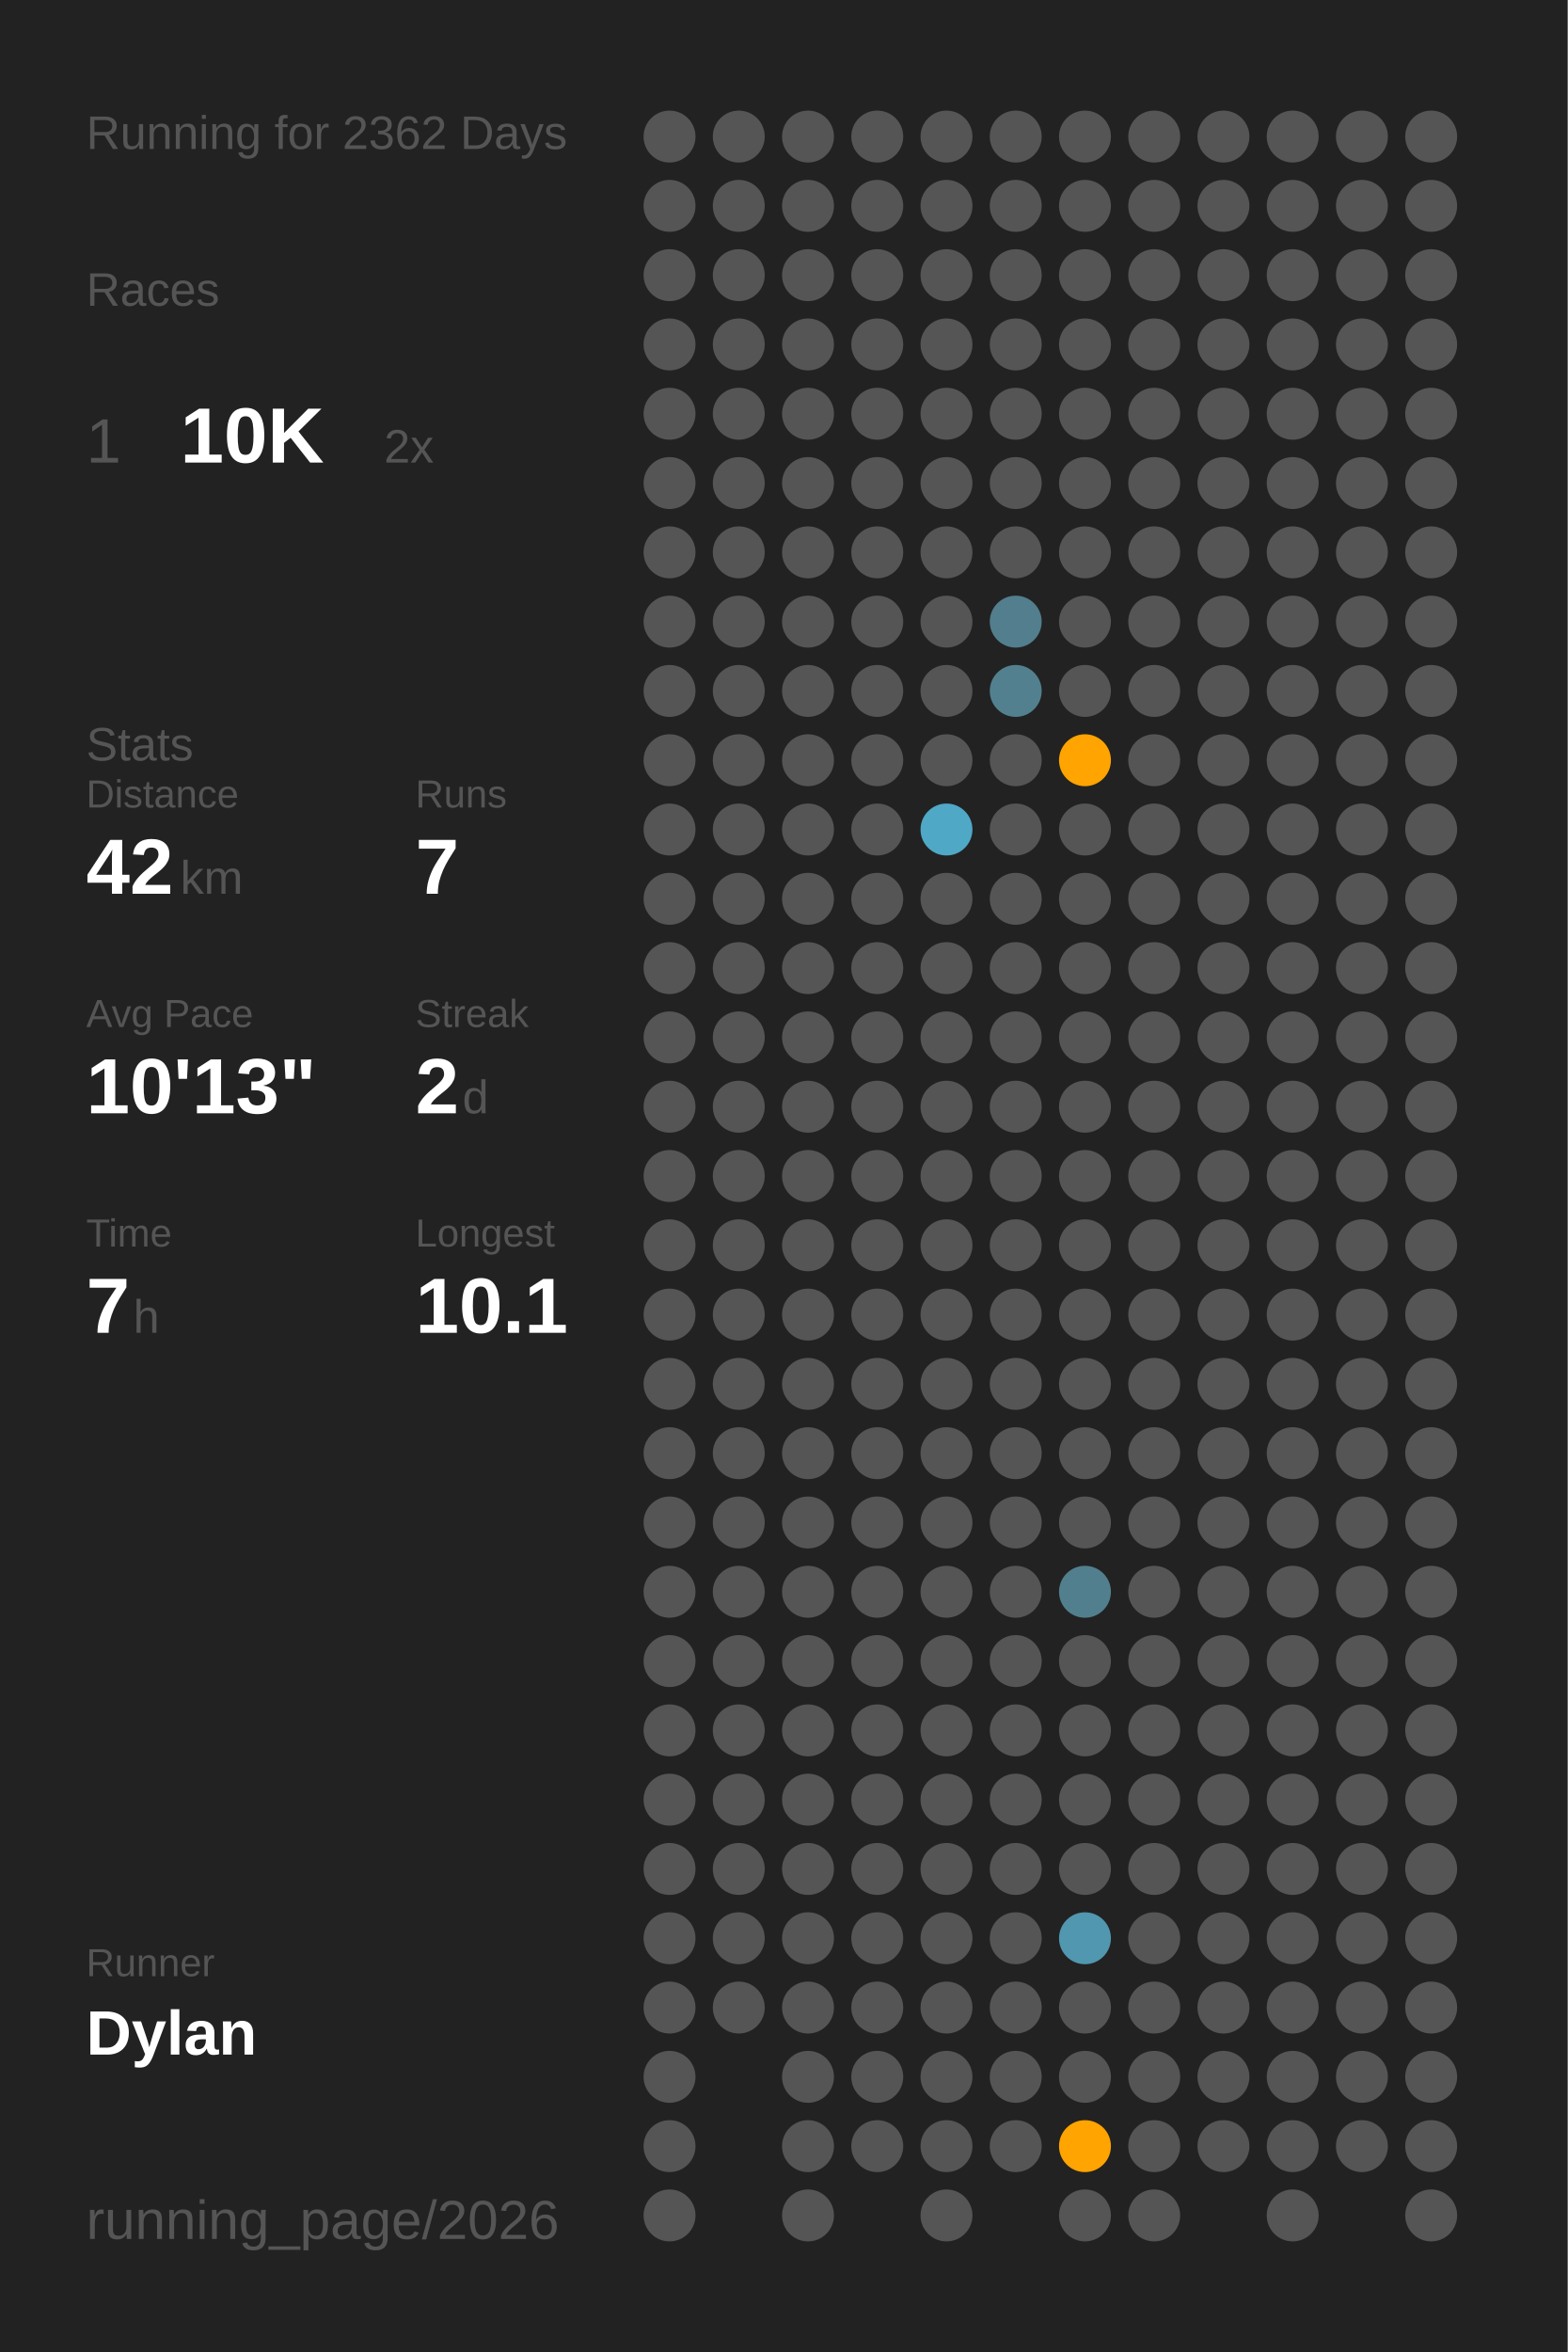
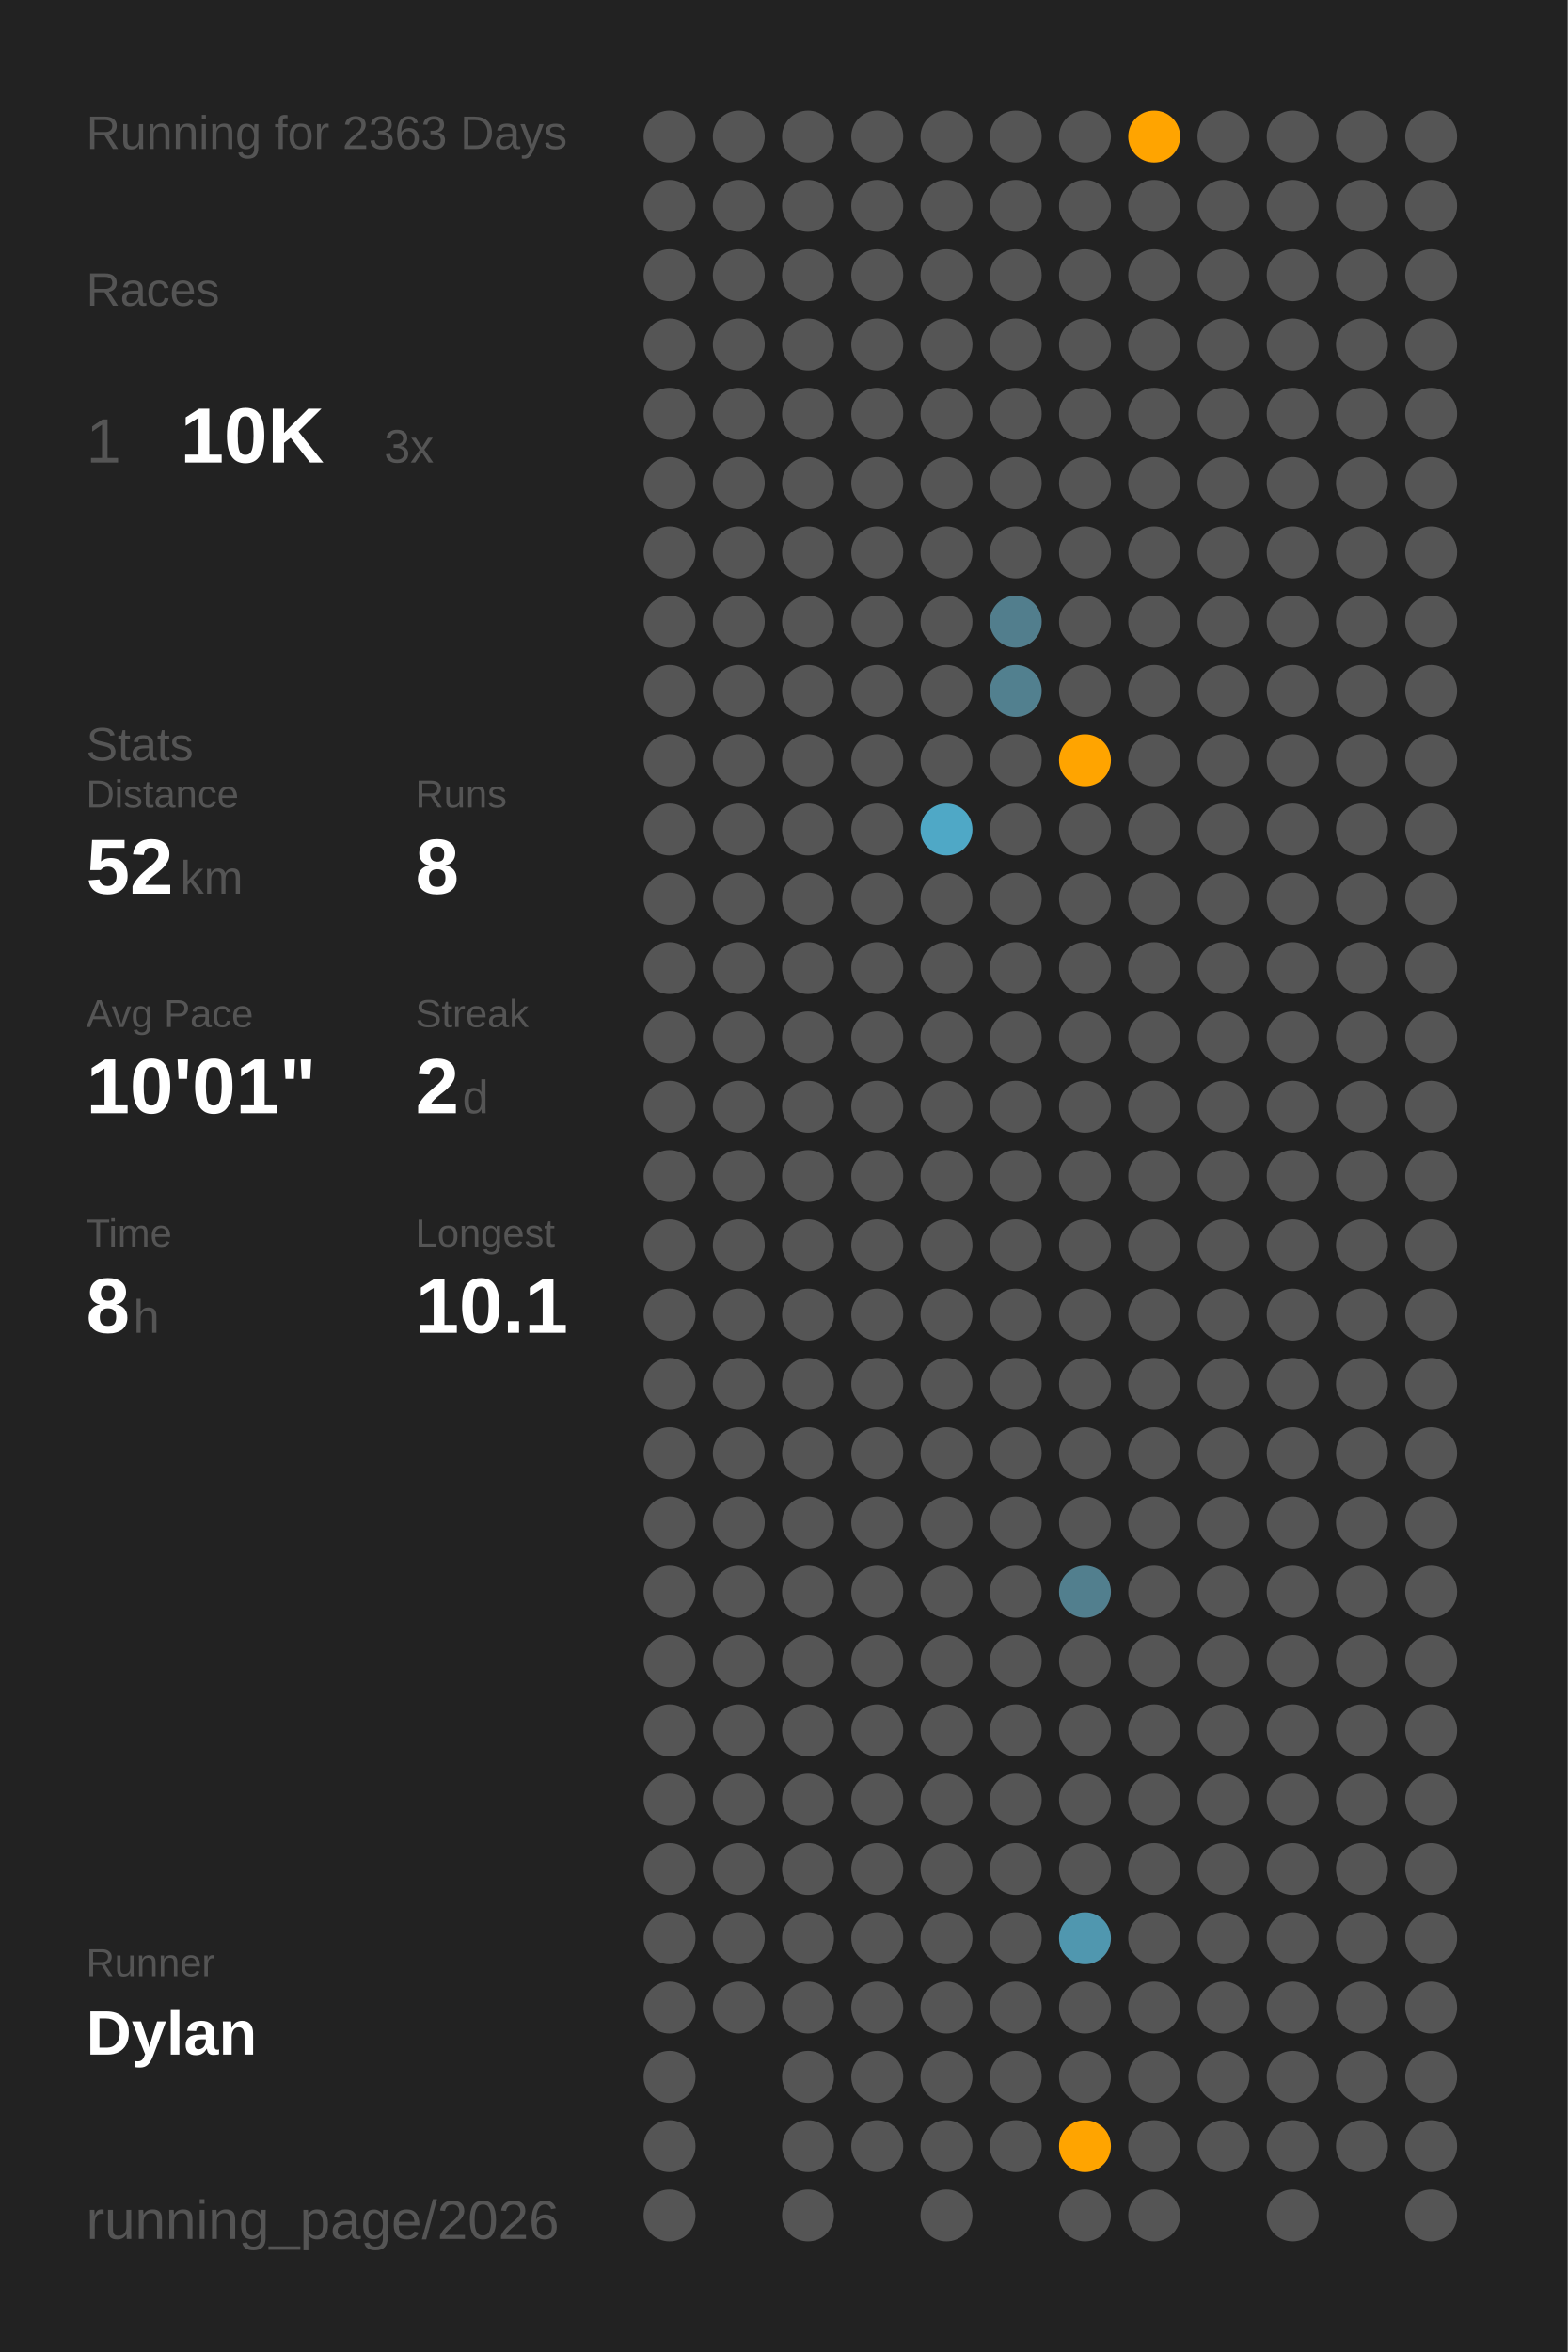
<svg xmlns="http://www.w3.org/2000/svg" baseProfile="full" class="activity-poster" data-activity-mode="running" data-poster-role="poster" data-poster-type="year_summary" height="300mm" version="1.1" viewBox="0,0,200,300" width="200mm">
  <defs />
  <rect class="poster-background" data-poster-role="background" fill="#222222" height="300" stroke="none" width="200" x="0" y="0" />
-   <text fill="#555555" style="font-size:6px; font-family:Arial;" x="11" y="19">Running for 2362 Days</text>
+   <text fill="#555555" style="font-size:6px; font-family:Arial;" x="11" y="19">Running for 2363 Days</text>
  <text fill="#555555" style="font-size:6px; font-family:Arial;" x="11" y="39">Races</text>
  <text fill="#555555" style="font-size:8px; font-family:Arial;" x="11" y="59">1</text>
  <text fill="#FFFFFF" style="font-size:10px; font-family:Arial; font-weight:bold;" x="23" y="59">10K</text>
-   <text fill="#555555" style="font-size:6px; font-family:Arial;" x="49" y="59">2x</text>
+   <text fill="#555555" style="font-size:6px; font-family:Arial;" x="49" y="59">3x</text>
  <text fill="#555555" style="font-size:6px; font-family:Arial;" x="11" y="97">Stats</text>
  <text fill="#555555" style="font-size:5px; font-family:Arial;" x="11" y="103">Distance</text>
-   <text fill="#FFFFFF" style="font-size:10px; font-family:Arial; font-weight:bold;" x="11" y="114">42</text>
+   <text fill="#FFFFFF" style="font-size:10px; font-family:Arial; font-weight:bold;" x="11" y="114">52</text>
  <text fill="#555555" style="font-size:6px; font-family:Arial;" x="23" y="114">km</text>
  <text fill="#555555" style="font-size:5px; font-family:Arial;" x="53" y="103">Runs</text>
-   <text fill="#FFFFFF" style="font-size:10px; font-family:Arial; font-weight:bold;" x="53" y="114">7</text>
+   <text fill="#FFFFFF" style="font-size:10px; font-family:Arial; font-weight:bold;" x="53" y="114">8</text>
  <text fill="#555555" style="font-size:5px; font-family:Arial;" x="11" y="131">Avg Pace</text>
-   <text fill="#FFFFFF" style="font-size:10px; font-family:Arial; font-weight:bold;" x="11" y="142">10'13"</text>
+   <text fill="#FFFFFF" style="font-size:10px; font-family:Arial; font-weight:bold;" x="11" y="142">10'01"</text>
  <text fill="#555555" style="font-size:5px; font-family:Arial;" x="53" y="131">Streak</text>
  <text fill="#FFFFFF" style="font-size:10px; font-family:Arial; font-weight:bold;" x="53" y="142">2</text>
  <text fill="#555555" style="font-size:6px; font-family:Arial;" x="59" y="142">d</text>
  <text fill="#555555" style="font-size:5px; font-family:Arial;" x="11" y="159">Time</text>
-   <text fill="#FFFFFF" style="font-size:10px; font-family:Arial; font-weight:bold;" x="11" y="170">7</text>
+   <text fill="#FFFFFF" style="font-size:10px; font-family:Arial; font-weight:bold;" x="11" y="170">8</text>
  <text fill="#555555" style="font-size:6px; font-family:Arial;" x="17" y="170">h</text>
  <text fill="#555555" style="font-size:5px; font-family:Arial;" x="53" y="159">Longest</text>
  <text fill="#FFFFFF" style="font-size:10px; font-family:Arial; font-weight:bold;" x="53" y="170">10.1</text>
  <text fill="#555555" style="font-size:5px; font-family:Arial;" x="11" y="252.065">Runner</text>
  <text fill="#FFFFFF" style="font-size:8px; font-family:Arial; font-weight:bold;" x="11" y="262.065">Dylan</text>
  <text fill="#555555" style="font-size:7px; font-family:Arial;" x="11" y="285.581">running_page/2026</text>
  <circle cx="85.417" cy="17.419" fill="#555555" r="3.312" />
  <circle cx="85.417" cy="26.258" fill="#555555" r="3.312" />
  <circle cx="85.417" cy="35.097" fill="#555555" r="3.312" />
  <circle cx="85.417" cy="43.935" fill="#555555" r="3.312" />
  <circle cx="85.417" cy="52.774" fill="#555555" r="3.312" />
  <circle cx="85.417" cy="61.613" fill="#555555" r="3.312" />
  <circle cx="85.417" cy="70.452" fill="#555555" r="3.312" />
  <circle cx="85.417" cy="79.29" fill="#555555" r="3.312" />
  <circle cx="85.417" cy="88.129" fill="#555555" r="3.312" />
  <circle cx="85.417" cy="96.968" fill="#555555" r="3.312" />
  <circle cx="85.417" cy="105.806" fill="#555555" r="3.312" />
  <circle cx="85.417" cy="114.645" fill="#555555" r="3.312" />
  <circle cx="85.417" cy="123.484" fill="#555555" r="3.312" />
  <circle cx="85.417" cy="132.323" fill="#555555" r="3.312" />
  <circle cx="85.417" cy="141.161" fill="#555555" r="3.312" />
  <circle cx="85.417" cy="150" fill="#555555" r="3.312" />
  <circle cx="85.417" cy="158.839" fill="#555555" r="3.312" />
  <circle cx="85.417" cy="167.677" fill="#555555" r="3.312" />
  <circle cx="85.417" cy="176.516" fill="#555555" r="3.312" />
  <circle cx="85.417" cy="185.355" fill="#555555" r="3.312" />
  <circle cx="85.417" cy="194.194" fill="#555555" r="3.312" />
  <circle cx="85.417" cy="203.032" fill="#555555" r="3.312" />
  <circle cx="85.417" cy="211.871" fill="#555555" r="3.312" />
  <circle cx="85.417" cy="220.71" fill="#555555" r="3.312" />
  <circle cx="85.417" cy="229.548" fill="#555555" r="3.312" />
  <circle cx="85.417" cy="238.387" fill="#555555" r="3.312" />
  <circle cx="85.417" cy="247.226" fill="#555555" r="3.312" />
  <circle cx="85.417" cy="256.065" fill="#555555" r="3.312" />
  <circle cx="85.417" cy="264.903" fill="#555555" r="3.312" />
  <circle cx="85.417" cy="273.742" fill="#555555" r="3.312" />
  <circle cx="85.417" cy="282.581" fill="#555555" r="3.312" />
  <circle cx="94.25" cy="17.419" fill="#555555" r="3.312" />
  <circle cx="94.25" cy="26.258" fill="#555555" r="3.312" />
  <circle cx="94.25" cy="35.097" fill="#555555" r="3.312" />
  <circle cx="94.25" cy="43.935" fill="#555555" r="3.312" />
  <circle cx="94.25" cy="52.774" fill="#555555" r="3.312" />
  <circle cx="94.25" cy="61.613" fill="#555555" r="3.312" />
  <circle cx="94.25" cy="70.452" fill="#555555" r="3.312" />
  <circle cx="94.25" cy="79.29" fill="#555555" r="3.312" />
  <circle cx="94.25" cy="88.129" fill="#555555" r="3.312" />
  <circle cx="94.25" cy="96.968" fill="#555555" r="3.312" />
  <circle cx="94.25" cy="105.806" fill="#555555" r="3.312" />
  <circle cx="94.25" cy="114.645" fill="#555555" r="3.312" />
  <circle cx="94.25" cy="123.484" fill="#555555" r="3.312" />
  <circle cx="94.25" cy="132.323" fill="#555555" r="3.312" />
  <circle cx="94.25" cy="141.161" fill="#555555" r="3.312" />
  <circle cx="94.25" cy="150" fill="#555555" r="3.312" />
  <circle cx="94.25" cy="158.839" fill="#555555" r="3.312" />
  <circle cx="94.25" cy="167.677" fill="#555555" r="3.312" />
  <circle cx="94.25" cy="176.516" fill="#555555" r="3.312" />
  <circle cx="94.25" cy="185.355" fill="#555555" r="3.312" />
  <circle cx="94.25" cy="194.194" fill="#555555" r="3.312" />
  <circle cx="94.25" cy="203.032" fill="#555555" r="3.312" />
  <circle cx="94.25" cy="211.871" fill="#555555" r="3.312" />
  <circle cx="94.25" cy="220.71" fill="#555555" r="3.312" />
  <circle cx="94.25" cy="229.548" fill="#555555" r="3.312" />
  <circle cx="94.25" cy="238.387" fill="#555555" r="3.312" />
  <circle cx="94.25" cy="247.226" fill="#555555" r="3.312" />
  <circle cx="94.25" cy="256.065" fill="#555555" r="3.312" />
  <circle cx="103.083" cy="17.419" fill="#555555" r="3.312" />
  <circle cx="103.083" cy="26.258" fill="#555555" r="3.312" />
  <circle cx="103.083" cy="35.097" fill="#555555" r="3.312" />
  <circle cx="103.083" cy="43.935" fill="#555555" r="3.312" />
  <circle cx="103.083" cy="52.774" fill="#555555" r="3.312" />
  <circle cx="103.083" cy="61.613" fill="#555555" r="3.312" />
  <circle cx="103.083" cy="70.452" fill="#555555" r="3.312" />
  <circle cx="103.083" cy="79.29" fill="#555555" r="3.312" />
  <circle cx="103.083" cy="88.129" fill="#555555" r="3.312" />
  <circle cx="103.083" cy="96.968" fill="#555555" r="3.312" />
  <circle cx="103.083" cy="105.806" fill="#555555" r="3.312" />
  <circle cx="103.083" cy="114.645" fill="#555555" r="3.312" />
  <circle cx="103.083" cy="123.484" fill="#555555" r="3.312" />
  <circle cx="103.083" cy="132.323" fill="#555555" r="3.312" />
  <circle cx="103.083" cy="141.161" fill="#555555" r="3.312" />
  <circle cx="103.083" cy="150" fill="#555555" r="3.312" />
  <circle cx="103.083" cy="158.839" fill="#555555" r="3.312" />
  <circle cx="103.083" cy="167.677" fill="#555555" r="3.312" />
  <circle cx="103.083" cy="176.516" fill="#555555" r="3.312" />
  <circle cx="103.083" cy="185.355" fill="#555555" r="3.312" />
  <circle cx="103.083" cy="194.194" fill="#555555" r="3.312" />
  <circle cx="103.083" cy="203.032" fill="#555555" r="3.312" />
  <circle cx="103.083" cy="211.871" fill="#555555" r="3.312" />
  <circle cx="103.083" cy="220.71" fill="#555555" r="3.312" />
  <circle cx="103.083" cy="229.548" fill="#555555" r="3.312" />
  <circle cx="103.083" cy="238.387" fill="#555555" r="3.312" />
  <circle cx="103.083" cy="247.226" fill="#555555" r="3.312" />
  <circle cx="103.083" cy="256.065" fill="#555555" r="3.312" />
  <circle cx="103.083" cy="264.903" fill="#555555" r="3.312" />
  <circle cx="103.083" cy="273.742" fill="#555555" r="3.312" />
  <circle cx="103.083" cy="282.581" fill="#555555" r="3.312" />
  <circle cx="111.917" cy="17.419" fill="#555555" r="3.312" />
  <circle cx="111.917" cy="26.258" fill="#555555" r="3.312" />
  <circle cx="111.917" cy="35.097" fill="#555555" r="3.312" />
  <circle cx="111.917" cy="43.935" fill="#555555" r="3.312" />
  <circle cx="111.917" cy="52.774" fill="#555555" r="3.312" />
  <circle cx="111.917" cy="61.613" fill="#555555" r="3.312" />
  <circle cx="111.917" cy="70.452" fill="#555555" r="3.312" />
  <circle cx="111.917" cy="79.29" fill="#555555" r="3.312" />
  <circle cx="111.917" cy="88.129" fill="#555555" r="3.312" />
  <circle cx="111.917" cy="96.968" fill="#555555" r="3.312" />
  <circle cx="111.917" cy="105.806" fill="#555555" r="3.312" />
  <circle cx="111.917" cy="114.645" fill="#555555" r="3.312" />
  <circle cx="111.917" cy="123.484" fill="#555555" r="3.312" />
  <circle cx="111.917" cy="132.323" fill="#555555" r="3.312" />
  <circle cx="111.917" cy="141.161" fill="#555555" r="3.312" />
  <circle cx="111.917" cy="150" fill="#555555" r="3.312" />
  <circle cx="111.917" cy="158.839" fill="#555555" r="3.312" />
  <circle cx="111.917" cy="167.677" fill="#555555" r="3.312" />
  <circle cx="111.917" cy="176.516" fill="#555555" r="3.312" />
  <circle cx="111.917" cy="185.355" fill="#555555" r="3.312" />
  <circle cx="111.917" cy="194.194" fill="#555555" r="3.312" />
  <circle cx="111.917" cy="203.032" fill="#555555" r="3.312" />
  <circle cx="111.917" cy="211.871" fill="#555555" r="3.312" />
  <circle cx="111.917" cy="220.71" fill="#555555" r="3.312" />
  <circle cx="111.917" cy="229.548" fill="#555555" r="3.312" />
  <circle cx="111.917" cy="238.387" fill="#555555" r="3.312" />
  <circle cx="111.917" cy="247.226" fill="#555555" r="3.312" />
  <circle cx="111.917" cy="256.065" fill="#555555" r="3.312" />
  <circle cx="111.917" cy="264.903" fill="#555555" r="3.312" />
  <circle cx="111.917" cy="273.742" fill="#555555" r="3.312" />
  <circle cx="120.75" cy="17.419" fill="#555555" r="3.312" />
  <circle cx="120.75" cy="26.258" fill="#555555" r="3.312" />
  <circle cx="120.75" cy="35.097" fill="#555555" r="3.312" />
  <circle cx="120.75" cy="43.935" fill="#555555" r="3.312" />
  <circle cx="120.75" cy="52.774" fill="#555555" r="3.312" />
  <circle cx="120.75" cy="61.613" fill="#555555" r="3.312" />
  <circle cx="120.75" cy="70.452" fill="#555555" r="3.312" />
  <circle cx="120.75" cy="79.29" fill="#555555" r="3.312" />
  <circle cx="120.75" cy="88.129" fill="#555555" r="3.312" />
  <circle cx="120.75" cy="96.968" fill="#555555" r="3.312" />
  <circle cx="120.75" cy="105.806" fill="#4fa8c6" r="3.312" />
  <circle cx="120.75" cy="114.645" fill="#555555" r="3.312" />
  <circle cx="120.75" cy="123.484" fill="#555555" r="3.312" />
  <circle cx="120.75" cy="132.323" fill="#555555" r="3.312" />
  <circle cx="120.75" cy="141.161" fill="#555555" r="3.312" />
  <circle cx="120.75" cy="150" fill="#555555" r="3.312" />
  <circle cx="120.75" cy="158.839" fill="#555555" r="3.312" />
  <circle cx="120.75" cy="167.677" fill="#555555" r="3.312" />
  <circle cx="120.75" cy="176.516" fill="#555555" r="3.312" />
  <circle cx="120.75" cy="185.355" fill="#555555" r="3.312" />
  <circle cx="120.75" cy="194.194" fill="#555555" r="3.312" />
  <circle cx="120.75" cy="203.032" fill="#555555" r="3.312" />
  <circle cx="120.75" cy="211.871" fill="#555555" r="3.312" />
  <circle cx="120.75" cy="220.71" fill="#555555" r="3.312" />
  <circle cx="120.75" cy="229.548" fill="#555555" r="3.312" />
  <circle cx="120.75" cy="238.387" fill="#555555" r="3.312" />
  <circle cx="120.75" cy="247.226" fill="#555555" r="3.312" />
  <circle cx="120.75" cy="256.065" fill="#555555" r="3.312" />
  <circle cx="120.75" cy="264.903" fill="#555555" r="3.312" />
  <circle cx="120.75" cy="273.742" fill="#555555" r="3.312" />
  <circle cx="120.75" cy="282.581" fill="#555555" r="3.312" />
  <circle cx="129.583" cy="17.419" fill="#555555" r="3.312" />
  <circle cx="129.583" cy="26.258" fill="#555555" r="3.312" />
  <circle cx="129.583" cy="35.097" fill="#555555" r="3.312" />
  <circle cx="129.583" cy="43.935" fill="#555555" r="3.312" />
  <circle cx="129.583" cy="52.774" fill="#555555" r="3.312" />
  <circle cx="129.583" cy="61.613" fill="#555555" r="3.312" />
  <circle cx="129.583" cy="70.452" fill="#555555" r="3.312" />
  <circle cx="129.583" cy="79.29" fill="#527e8d" r="3.312" />
  <circle cx="129.583" cy="88.129" fill="#52808f" r="3.312" />
  <circle cx="129.583" cy="96.968" fill="#555555" r="3.312" />
  <circle cx="129.583" cy="105.806" fill="#555555" r="3.312" />
  <circle cx="129.583" cy="114.645" fill="#555555" r="3.312" />
  <circle cx="129.583" cy="123.484" fill="#555555" r="3.312" />
  <circle cx="129.583" cy="132.323" fill="#555555" r="3.312" />
  <circle cx="129.583" cy="141.161" fill="#555555" r="3.312" />
  <circle cx="129.583" cy="150" fill="#555555" r="3.312" />
  <circle cx="129.583" cy="158.839" fill="#555555" r="3.312" />
  <circle cx="129.583" cy="167.677" fill="#555555" r="3.312" />
  <circle cx="129.583" cy="176.516" fill="#555555" r="3.312" />
  <circle cx="129.583" cy="185.355" fill="#555555" r="3.312" />
  <circle cx="129.583" cy="194.194" fill="#555555" r="3.312" />
  <circle cx="129.583" cy="203.032" fill="#555555" r="3.312" />
  <circle cx="129.583" cy="211.871" fill="#555555" r="3.312" />
  <circle cx="129.583" cy="220.71" fill="#555555" r="3.312" />
  <circle cx="129.583" cy="229.548" fill="#555555" r="3.312" />
  <circle cx="129.583" cy="238.387" fill="#555555" r="3.312" />
  <circle cx="129.583" cy="247.226" fill="#555555" r="3.312" />
  <circle cx="129.583" cy="256.065" fill="#555555" r="3.312" />
  <circle cx="129.583" cy="264.903" fill="#555555" r="3.312" />
  <circle cx="129.583" cy="273.742" fill="#555555" r="3.312" />
  <circle cx="138.417" cy="17.419" fill="#555555" r="3.312" />
  <circle cx="138.417" cy="26.258" fill="#555555" r="3.312" />
  <circle cx="138.417" cy="35.097" fill="#555555" r="3.312" />
  <circle cx="138.417" cy="43.935" fill="#555555" r="3.312" />
  <circle cx="138.417" cy="52.774" fill="#555555" r="3.312" />
  <circle cx="138.417" cy="61.613" fill="#555555" r="3.312" />
  <circle cx="138.417" cy="70.452" fill="#555555" r="3.312" />
  <circle cx="138.417" cy="79.29" fill="#555555" r="3.312" />
  <circle cx="138.417" cy="88.129" fill="#555555" r="3.312" />
  <circle cx="138.417" cy="96.968" fill="#ffa400" r="3.312" />
  <circle cx="138.417" cy="105.806" fill="#555555" r="3.312" />
  <circle cx="138.417" cy="114.645" fill="#555555" r="3.312" />
  <circle cx="138.417" cy="123.484" fill="#555555" r="3.312" />
  <circle cx="138.417" cy="132.323" fill="#555555" r="3.312" />
  <circle cx="138.417" cy="141.161" fill="#555555" r="3.312" />
  <circle cx="138.417" cy="150" fill="#555555" r="3.312" />
  <circle cx="138.417" cy="158.839" fill="#555555" r="3.312" />
  <circle cx="138.417" cy="167.677" fill="#555555" r="3.312" />
  <circle cx="138.417" cy="176.516" fill="#555555" r="3.312" />
  <circle cx="138.417" cy="185.355" fill="#555555" r="3.312" />
  <circle cx="138.417" cy="194.194" fill="#555555" r="3.312" />
  <circle cx="138.417" cy="203.032" fill="#527f8e" r="3.312" />
  <circle cx="138.417" cy="211.871" fill="#555555" r="3.312" />
  <circle cx="138.417" cy="220.71" fill="#555555" r="3.312" />
  <circle cx="138.417" cy="229.548" fill="#555555" r="3.312" />
  <circle cx="138.417" cy="238.387" fill="#555555" r="3.312" />
  <circle cx="138.417" cy="247.226" fill="#5097af" r="3.312" />
  <circle cx="138.417" cy="256.065" fill="#555555" r="3.312" />
  <circle cx="138.417" cy="264.903" fill="#555555" r="3.312" />
  <circle cx="138.417" cy="273.742" fill="#ffa400" r="3.312" />
  <circle cx="138.417" cy="282.581" fill="#555555" r="3.312" />
-   <circle cx="147.25" cy="17.419" fill="#555555" r="3.312" />
+   <circle cx="147.25" cy="17.419" fill="#ffa400" r="3.312" />
  <circle cx="147.25" cy="26.258" fill="#555555" r="3.312" />
  <circle cx="147.25" cy="35.097" fill="#555555" r="3.312" />
  <circle cx="147.25" cy="43.935" fill="#555555" r="3.312" />
  <circle cx="147.25" cy="52.774" fill="#555555" r="3.312" />
  <circle cx="147.25" cy="61.613" fill="#555555" r="3.312" />
  <circle cx="147.25" cy="70.452" fill="#555555" r="3.312" />
  <circle cx="147.25" cy="79.29" fill="#555555" r="3.312" />
  <circle cx="147.25" cy="88.129" fill="#555555" r="3.312" />
  <circle cx="147.25" cy="96.968" fill="#555555" r="3.312" />
  <circle cx="147.25" cy="105.806" fill="#555555" r="3.312" />
  <circle cx="147.25" cy="114.645" fill="#555555" r="3.312" />
  <circle cx="147.25" cy="123.484" fill="#555555" r="3.312" />
  <circle cx="147.25" cy="132.323" fill="#555555" r="3.312" />
  <circle cx="147.25" cy="141.161" fill="#555555" r="3.312" />
  <circle cx="147.25" cy="150" fill="#555555" r="3.312" />
  <circle cx="147.25" cy="158.839" fill="#555555" r="3.312" />
  <circle cx="147.25" cy="167.677" fill="#555555" r="3.312" />
  <circle cx="147.25" cy="176.516" fill="#555555" r="3.312" />
  <circle cx="147.25" cy="185.355" fill="#555555" r="3.312" />
  <circle cx="147.25" cy="194.194" fill="#555555" r="3.312" />
  <circle cx="147.25" cy="203.032" fill="#555555" r="3.312" />
  <circle cx="147.25" cy="211.871" fill="#555555" r="3.312" />
  <circle cx="147.25" cy="220.71" fill="#555555" r="3.312" />
  <circle cx="147.25" cy="229.548" fill="#555555" r="3.312" />
  <circle cx="147.25" cy="238.387" fill="#555555" r="3.312" />
  <circle cx="147.25" cy="247.226" fill="#555555" r="3.312" />
  <circle cx="147.25" cy="256.065" fill="#555555" r="3.312" />
  <circle cx="147.25" cy="264.903" fill="#555555" r="3.312" />
  <circle cx="147.25" cy="273.742" fill="#555555" r="3.312" />
  <circle cx="147.25" cy="282.581" fill="#555555" r="3.312" />
  <circle cx="156.083" cy="17.419" fill="#555555" r="3.312" />
  <circle cx="156.083" cy="26.258" fill="#555555" r="3.312" />
  <circle cx="156.083" cy="35.097" fill="#555555" r="3.312" />
  <circle cx="156.083" cy="43.935" fill="#555555" r="3.312" />
  <circle cx="156.083" cy="52.774" fill="#555555" r="3.312" />
  <circle cx="156.083" cy="61.613" fill="#555555" r="3.312" />
  <circle cx="156.083" cy="70.452" fill="#555555" r="3.312" />
  <circle cx="156.083" cy="79.29" fill="#555555" r="3.312" />
  <circle cx="156.083" cy="88.129" fill="#555555" r="3.312" />
  <circle cx="156.083" cy="96.968" fill="#555555" r="3.312" />
  <circle cx="156.083" cy="105.806" fill="#555555" r="3.312" />
  <circle cx="156.083" cy="114.645" fill="#555555" r="3.312" />
  <circle cx="156.083" cy="123.484" fill="#555555" r="3.312" />
  <circle cx="156.083" cy="132.323" fill="#555555" r="3.312" />
  <circle cx="156.083" cy="141.161" fill="#555555" r="3.312" />
  <circle cx="156.083" cy="150" fill="#555555" r="3.312" />
  <circle cx="156.083" cy="158.839" fill="#555555" r="3.312" />
  <circle cx="156.083" cy="167.677" fill="#555555" r="3.312" />
  <circle cx="156.083" cy="176.516" fill="#555555" r="3.312" />
  <circle cx="156.083" cy="185.355" fill="#555555" r="3.312" />
  <circle cx="156.083" cy="194.194" fill="#555555" r="3.312" />
  <circle cx="156.083" cy="203.032" fill="#555555" r="3.312" />
  <circle cx="156.083" cy="211.871" fill="#555555" r="3.312" />
  <circle cx="156.083" cy="220.71" fill="#555555" r="3.312" />
  <circle cx="156.083" cy="229.548" fill="#555555" r="3.312" />
  <circle cx="156.083" cy="238.387" fill="#555555" r="3.312" />
  <circle cx="156.083" cy="247.226" fill="#555555" r="3.312" />
  <circle cx="156.083" cy="256.065" fill="#555555" r="3.312" />
  <circle cx="156.083" cy="264.903" fill="#555555" r="3.312" />
  <circle cx="156.083" cy="273.742" fill="#555555" r="3.312" />
  <circle cx="164.917" cy="17.419" fill="#555555" r="3.312" />
  <circle cx="164.917" cy="26.258" fill="#555555" r="3.312" />
  <circle cx="164.917" cy="35.097" fill="#555555" r="3.312" />
  <circle cx="164.917" cy="43.935" fill="#555555" r="3.312" />
  <circle cx="164.917" cy="52.774" fill="#555555" r="3.312" />
  <circle cx="164.917" cy="61.613" fill="#555555" r="3.312" />
  <circle cx="164.917" cy="70.452" fill="#555555" r="3.312" />
  <circle cx="164.917" cy="79.29" fill="#555555" r="3.312" />
  <circle cx="164.917" cy="88.129" fill="#555555" r="3.312" />
  <circle cx="164.917" cy="96.968" fill="#555555" r="3.312" />
  <circle cx="164.917" cy="105.806" fill="#555555" r="3.312" />
  <circle cx="164.917" cy="114.645" fill="#555555" r="3.312" />
  <circle cx="164.917" cy="123.484" fill="#555555" r="3.312" />
  <circle cx="164.917" cy="132.323" fill="#555555" r="3.312" />
  <circle cx="164.917" cy="141.161" fill="#555555" r="3.312" />
  <circle cx="164.917" cy="150" fill="#555555" r="3.312" />
  <circle cx="164.917" cy="158.839" fill="#555555" r="3.312" />
  <circle cx="164.917" cy="167.677" fill="#555555" r="3.312" />
  <circle cx="164.917" cy="176.516" fill="#555555" r="3.312" />
  <circle cx="164.917" cy="185.355" fill="#555555" r="3.312" />
  <circle cx="164.917" cy="194.194" fill="#555555" r="3.312" />
  <circle cx="164.917" cy="203.032" fill="#555555" r="3.312" />
  <circle cx="164.917" cy="211.871" fill="#555555" r="3.312" />
  <circle cx="164.917" cy="220.71" fill="#555555" r="3.312" />
  <circle cx="164.917" cy="229.548" fill="#555555" r="3.312" />
  <circle cx="164.917" cy="238.387" fill="#555555" r="3.312" />
  <circle cx="164.917" cy="247.226" fill="#555555" r="3.312" />
  <circle cx="164.917" cy="256.065" fill="#555555" r="3.312" />
  <circle cx="164.917" cy="264.903" fill="#555555" r="3.312" />
  <circle cx="164.917" cy="273.742" fill="#555555" r="3.312" />
  <circle cx="164.917" cy="282.581" fill="#555555" r="3.312" />
  <circle cx="173.75" cy="17.419" fill="#555555" r="3.312" />
  <circle cx="173.75" cy="26.258" fill="#555555" r="3.312" />
  <circle cx="173.75" cy="35.097" fill="#555555" r="3.312" />
  <circle cx="173.75" cy="43.935" fill="#555555" r="3.312" />
  <circle cx="173.75" cy="52.774" fill="#555555" r="3.312" />
  <circle cx="173.75" cy="61.613" fill="#555555" r="3.312" />
  <circle cx="173.75" cy="70.452" fill="#555555" r="3.312" />
  <circle cx="173.75" cy="79.29" fill="#555555" r="3.312" />
  <circle cx="173.75" cy="88.129" fill="#555555" r="3.312" />
  <circle cx="173.75" cy="96.968" fill="#555555" r="3.312" />
  <circle cx="173.75" cy="105.806" fill="#555555" r="3.312" />
  <circle cx="173.75" cy="114.645" fill="#555555" r="3.312" />
  <circle cx="173.75" cy="123.484" fill="#555555" r="3.312" />
  <circle cx="173.75" cy="132.323" fill="#555555" r="3.312" />
  <circle cx="173.75" cy="141.161" fill="#555555" r="3.312" />
  <circle cx="173.75" cy="150" fill="#555555" r="3.312" />
  <circle cx="173.75" cy="158.839" fill="#555555" r="3.312" />
  <circle cx="173.75" cy="167.677" fill="#555555" r="3.312" />
  <circle cx="173.75" cy="176.516" fill="#555555" r="3.312" />
  <circle cx="173.75" cy="185.355" fill="#555555" r="3.312" />
  <circle cx="173.75" cy="194.194" fill="#555555" r="3.312" />
  <circle cx="173.75" cy="203.032" fill="#555555" r="3.312" />
  <circle cx="173.75" cy="211.871" fill="#555555" r="3.312" />
  <circle cx="173.75" cy="220.71" fill="#555555" r="3.312" />
  <circle cx="173.75" cy="229.548" fill="#555555" r="3.312" />
  <circle cx="173.75" cy="238.387" fill="#555555" r="3.312" />
  <circle cx="173.75" cy="247.226" fill="#555555" r="3.312" />
  <circle cx="173.75" cy="256.065" fill="#555555" r="3.312" />
  <circle cx="173.75" cy="264.903" fill="#555555" r="3.312" />
  <circle cx="173.75" cy="273.742" fill="#555555" r="3.312" />
  <circle cx="182.583" cy="17.419" fill="#555555" r="3.312" />
  <circle cx="182.583" cy="26.258" fill="#555555" r="3.312" />
  <circle cx="182.583" cy="35.097" fill="#555555" r="3.312" />
  <circle cx="182.583" cy="43.935" fill="#555555" r="3.312" />
  <circle cx="182.583" cy="52.774" fill="#555555" r="3.312" />
  <circle cx="182.583" cy="61.613" fill="#555555" r="3.312" />
  <circle cx="182.583" cy="70.452" fill="#555555" r="3.312" />
  <circle cx="182.583" cy="79.29" fill="#555555" r="3.312" />
  <circle cx="182.583" cy="88.129" fill="#555555" r="3.312" />
  <circle cx="182.583" cy="96.968" fill="#555555" r="3.312" />
  <circle cx="182.583" cy="105.806" fill="#555555" r="3.312" />
  <circle cx="182.583" cy="114.645" fill="#555555" r="3.312" />
  <circle cx="182.583" cy="123.484" fill="#555555" r="3.312" />
  <circle cx="182.583" cy="132.323" fill="#555555" r="3.312" />
  <circle cx="182.583" cy="141.161" fill="#555555" r="3.312" />
  <circle cx="182.583" cy="150" fill="#555555" r="3.312" />
  <circle cx="182.583" cy="158.839" fill="#555555" r="3.312" />
  <circle cx="182.583" cy="167.677" fill="#555555" r="3.312" />
  <circle cx="182.583" cy="176.516" fill="#555555" r="3.312" />
  <circle cx="182.583" cy="185.355" fill="#555555" r="3.312" />
  <circle cx="182.583" cy="194.194" fill="#555555" r="3.312" />
  <circle cx="182.583" cy="203.032" fill="#555555" r="3.312" />
  <circle cx="182.583" cy="211.871" fill="#555555" r="3.312" />
  <circle cx="182.583" cy="220.71" fill="#555555" r="3.312" />
  <circle cx="182.583" cy="229.548" fill="#555555" r="3.312" />
  <circle cx="182.583" cy="238.387" fill="#555555" r="3.312" />
  <circle cx="182.583" cy="247.226" fill="#555555" r="3.312" />
  <circle cx="182.583" cy="256.065" fill="#555555" r="3.312" />
  <circle cx="182.583" cy="264.903" fill="#555555" r="3.312" />
  <circle cx="182.583" cy="273.742" fill="#555555" r="3.312" />
  <circle cx="182.583" cy="282.581" fill="#555555" r="3.312" />
</svg>
